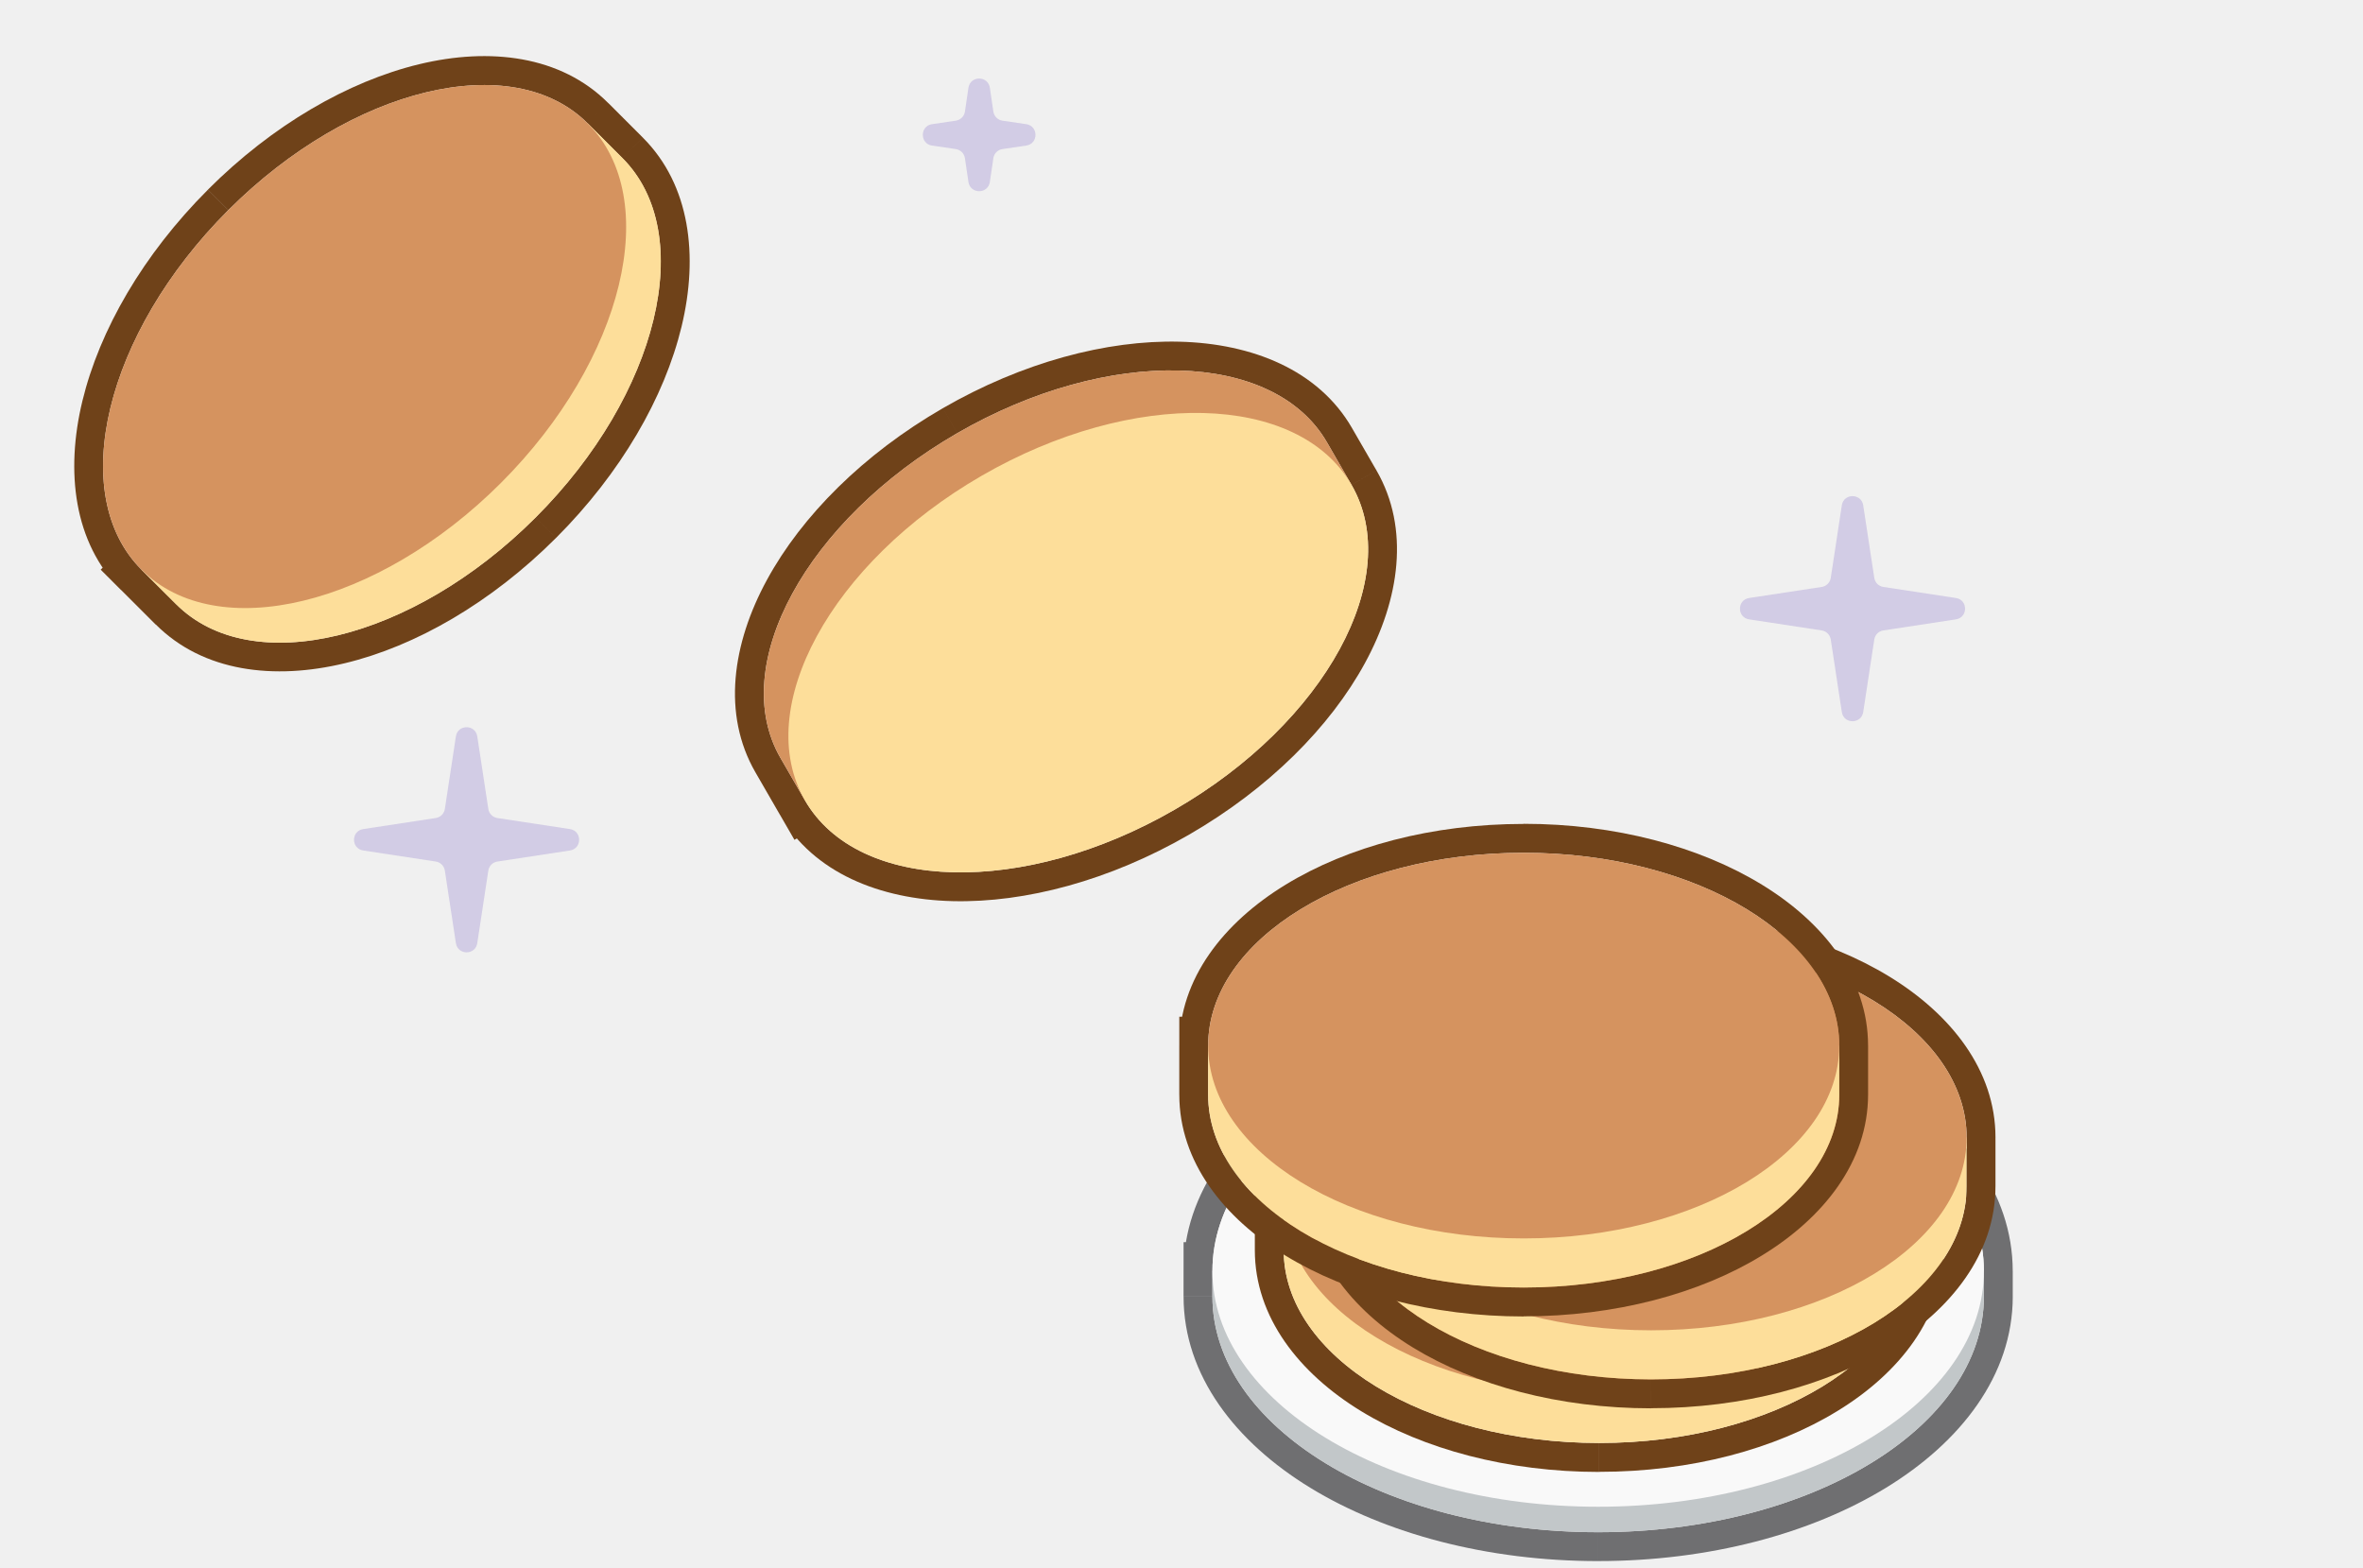
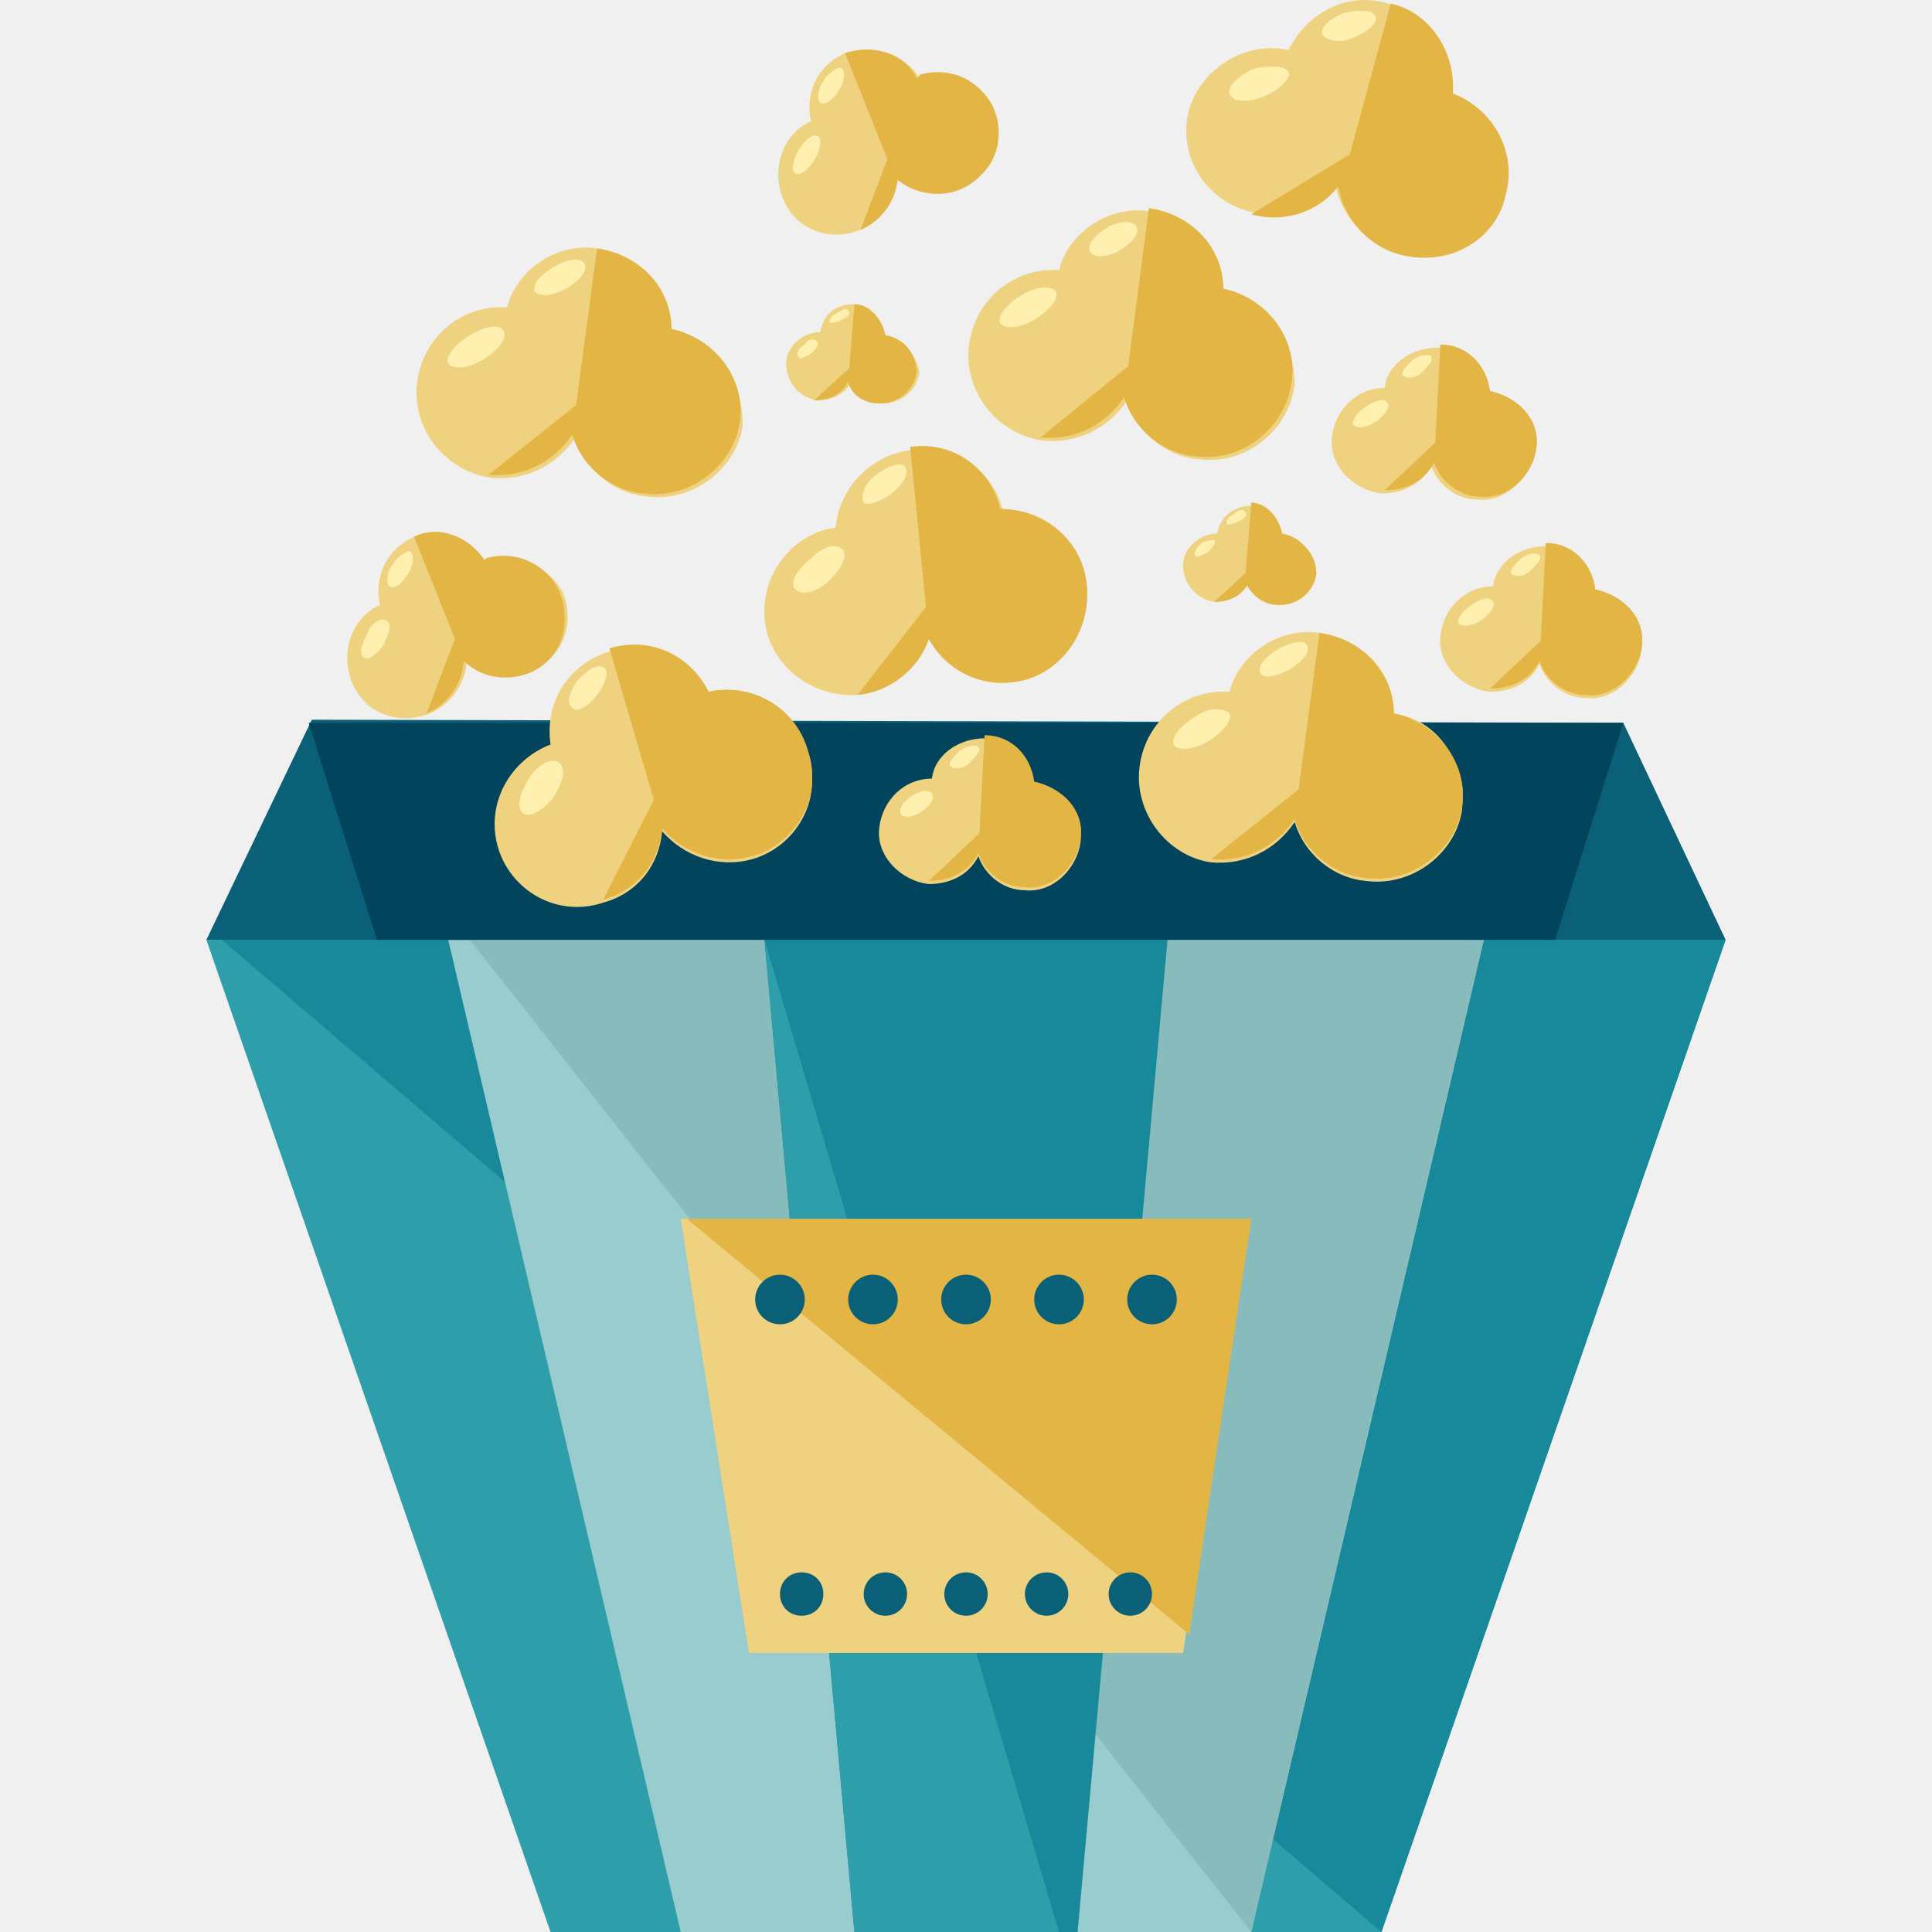
- <svg xmlns="http://www.w3.org/2000/svg" width="202" height="134" fill="none">
-   <style>.B{fill:#fff}.C{fill:#000}.D{fill-rule:evenodd}.E{fill:#612f01}.F{fill:#fedc90}.G{fill:#d1884f}</style>
-   <g opacity=".9" clip-path="url(#G)">
-     <g fill="#aea0d6">
-       <path opacity=".5" d="M40.8 62.955c-.16-1.047-1.67-1.047-1.828 0l-.945 6.202c-.06.4-.375.714-.775.775l-6.202.945c-1.047.16-1.047 1.67 0 1.83l6.202.945c.4.06.714.375.775.775l.945 6.202c.16 1.047 1.67 1.047 1.828 0l.945-6.202c.06-.4.375-.714.775-.775l6.202-.945c1.047-.16 1.047-1.67 0-1.83l-6.202-.945c-.4-.06-.714-.375-.775-.775l-.945-6.202zM159.277 43.2c-.16-1.047-1.67-1.047-1.83 0l-.945 6.202c-.06.4-.375.714-.775.775l-6.202.945c-1.047.16-1.047 1.67 0 1.828l6.202.945c.4.06.714.375.775.775l.945 6.202c.16 1.047 1.67 1.047 1.83 0l.945-6.202c.06-.4.375-.714.775-.775l6.2-.945c1.048-.16 1.048-1.67 0-1.828l-6.2-.945c-.4-.06-.714-.375-.775-.775l-.945-6.202zm-76.49-35.7c.16-1.047 1.67-1.047 1.83 0l.3 2.04c.06.4.375.714.775.775l2.04.3c1.047.16 1.047 1.67 0 1.83l-2.04.3c-.4.06-.714.375-.775.775l-.3 2.04c-.16 1.047-1.67 1.047-1.83 0l-.3-2.04c-.06-.4-.375-.714-.775-.775l-2.04-.3c-1.047-.16-1.047-1.67 0-1.83l2.04-.3c.4-.06.714-.375.775-.775l.3-2.04z" />
-     </g>
-     <mask id="A" maskUnits="userSpaceOnUse" x="100.643" y="85.509" width="72" height="48" class="C">
-       <path d="M100.643 85.51h72v48h-72z" class="B" />
-       <path d="M169.593 108.695v2.143c0 11.13-14.764 20.15-32.975 20.15s-32.975-9.022-32.975-20.15v-2.177c0-11.13 14.763-20.152 32.975-20.152s32.975 9.022 32.975 20.152v.034z" class="D" />
-     </mask>
-     <path d="M169.593 108.695l-2.466-.007v.007h2.466zm-65.95-.034v-2.466h-2.466v2.466h2.466zm0 0v2.467h2.466v-2.467h-2.466zm63.484.034v2.143h4.932v-2.143h-4.932zm0 2.143c0 4.38-2.916 8.745-8.478 12.144-5.52 3.374-13.304 5.54-22.03 5.54v4.932c9.484 0 18.188-2.344 24.603-6.264 6.372-3.894 10.838-9.604 10.838-16.353h-4.932zm-30.51 17.685c-8.728 0-16.51-2.167-22.03-5.54-5.563-3.4-8.478-7.764-8.478-12.144h-4.932c0 6.75 4.466 12.46 10.838 16.353 6.414 3.92 15.12 6.264 24.603 6.264v-4.932zm-30.51-17.685v-2.177h-4.932v2.177h4.932zm-2.466.3h0v-4.933 4.933zm2.466-2.467h-4.932 4.932zm0 0c0-4.38 2.916-8.746 8.478-12.145 5.52-3.374 13.303-5.54 22.03-5.54v-4.932c-9.484 0-18.19 2.344-24.603 6.264-6.372 3.894-10.838 9.605-10.838 16.354h4.932zm30.51-17.686c8.727 0 16.5 2.167 22.03 5.54 5.562 3.4 8.478 7.764 8.478 12.145h4.932c0-6.75-4.466-12.46-10.838-16.354-6.415-3.92-15.12-6.264-24.603-6.264v4.932zm30.51 17.686v.027l4.932.013v-.04h-4.932z" fill="#606063" mask="url(#A)" />
-     <path d="M169.593 110.838c0 11.13-14.764 20.15-32.975 20.15s-32.975-9.022-32.975-20.15v-2.177h65.95v2.177z" fill="#bdc2c4" />
-     <path d="M169.593 108.66c0 11.13-14.764 20.15-32.975 20.15s-32.975-9.022-32.975-20.15 14.763-20.152 32.975-20.152 32.975 9.022 32.975 20.152z" fill="#faf9fa" />
-     <mask id="B" maskUnits="userSpaceOnUse" x="106.737" y="83.193" width="60" height="43" class="C">
-       <path d="M106.737 83.193h60v43h-60z" class="B" />
-       <path d="M163.686 102.777v-.1c0-9.104-12.077-16.484-26.974-16.484s-26.975 7.38-26.975 16.484v4.197c0 9.104 12.077 16.485 26.974 16.485s26.975-7.38 26.975-16.485v-4.097z" class="D" />
-     </mask>
-     <path d="M163.686 102.777l-2.466-.024v.024h2.466zm-53.95-.1v2.466h2.466v-2.466h-2.466zm0 0v-2.466h-2.467v2.466h2.467zm51.483-.001v.076l4.932.048.001-.124h-4.933zM136.712 88.66c7.07 0 13.353 1.756 17.788 4.466 4.476 2.736 6.72 6.184 6.72 9.552h4.933c0-5.736-3.795-10.53-9.08-13.76-5.33-3.256-12.533-5.2-20.36-5.2v4.933zm-24.51 14.018c0-3.368 2.244-6.816 6.72-9.552 4.434-2.7 10.717-4.466 17.788-4.466v-4.933c-7.827 0-15.032 1.934-20.36 5.2-5.286 3.23-9.08 8.024-9.08 13.76h4.932zm0 .001l-4.932-.001 4.932.001zm-2.466 2.466h0v-4.932 4.932zm2.466 1.73v-4.196h-4.933v4.196h4.933zm24.508 14.018c-7.07 0-13.353-1.756-17.788-4.466-4.477-2.736-6.72-6.184-6.72-9.552h-4.933c0 5.736 3.795 10.53 9.08 13.76 5.33 3.256 12.533 5.2 20.36 5.2v-4.933zm24.51-14.018c0 3.368-2.244 6.816-6.72 9.552-4.434 2.7-10.717 4.466-17.788 4.466v4.933c7.827 0 15.032-1.934 20.36-5.2 5.286-3.23 9.08-8.025 9.08-13.76h-4.932zm0-4.097v4.097h4.932v-4.097h-4.932z" mask="url(#B)" class="E" />
-     <path d="M163.686 106.874c0 9.104-12.077 16.485-26.975 16.485s-26.975-7.38-26.975-16.485v-4.196h53.95v4.196z" class="F" />
-     <path d="M163.686 102.677c0 9.104-12.077 16.485-26.975 16.485s-26.975-7.38-26.975-16.485 12.077-16.484 26.975-16.484 26.975 7.38 26.975 16.484z" class="G" />
-     <mask id="C" maskUnits="userSpaceOnUse" x="111.166" y="77.758" width="60" height="43" class="C">
-       <path d="M111.166 77.758h60v43h-60z" class="B" />
-       <path d="M168.115 97.4l.002-.16c0-9.104-12.077-16.484-26.975-16.484s-26.974 7.38-26.975 16.483h-.001v4.196c0 9.104 12.077 16.485 26.975 16.485s26.974-7.38 26.974-16.485V97.4z" class="D" />
-     </mask>
-     <path d="M168.115 97.4l-2.465-.038v.02.02h2.466zm-53.948-.16v2.466h2.466V97.24h-2.466zm-.001 0v-2.466H111.7v2.466h2.466zm51.484.001v.12l4.93.076.002-.197h-4.933zm-24.508-14.018c7.07 0 13.354 1.756 17.788 4.466 4.477 2.736 6.72 6.184 6.72 9.552h4.933c0-5.736-3.795-10.53-9.08-13.76-5.33-3.256-12.533-5.2-20.36-5.2v4.932zm-24.51 14.017c.001-3.368 2.245-6.816 6.722-9.55 4.434-2.7 10.717-4.466 17.787-4.466V78.29c-7.827 0-15.03 1.934-20.36 5.2-5.287 3.23-9.08 8.024-9.082 13.76h4.932zm-2.467 2.466h.001l-.001-4.933v4.933zm2.466 1.73V97.24H111.7v4.196h4.932zm24.51 14.018c-7.07 0-13.354-1.756-17.788-4.466-4.477-2.736-6.72-6.184-6.72-9.552H111.7c0 5.736 3.795 10.53 9.08 13.76 5.328 3.256 12.533 5.2 20.36 5.2v-4.933zm24.508-14.018c0 3.368-2.244 6.816-6.72 9.552-4.435 2.7-10.718 4.466-17.788 4.466v4.933c7.827 0 15.03-1.934 20.36-5.2 5.286-3.23 9.08-8.025 9.08-13.76h-4.933zm0-4.036v4.036h4.933V97.4h-4.933z" mask="url(#C)" class="E" />
-     <path d="M168.115 101.438c0 9.104-12.077 16.484-26.974 16.484s-26.975-7.38-26.975-16.484v-4.196h53.95v4.197z" class="F" />
-     <path d="M168.116 97.242c0 9.105-12.077 16.485-26.975 16.485s-26.975-7.38-26.975-16.485 12.077-16.485 26.975-16.485 26.975 7.38 26.975 16.485z" class="G" />
-     <mask id="D" maskUnits="userSpaceOnUse" x="100.278" y="69.903" width="60" height="43" class="C">
-       <path d="M100.278 69.903h60v43h-60z" class="B" />
-       <path d="M157.228 89.485v-.097c0-9.104-12.077-16.485-26.975-16.485s-26.974 7.38-26.974 16.485h-.001v4.196c0 9.104 12.077 16.485 26.975 16.485s26.975-7.38 26.975-16.485v-4.1z" class="D" />
-     </mask>
-     <path d="M157.228 89.485l-2.466-.023-.001.012v.012h2.467zm-53.95-.097v2.466h2.466v-2.466h-2.466zm-.001 0v-2.466h-2.466v2.466h2.466zm51.484-.001v.074l4.932.047v-.12h-4.932zm-24.51-14.018c7.07 0 13.354 1.757 17.788 4.466 4.477 2.736 6.72 6.184 6.72 9.552h4.932c0-5.736-3.794-10.53-9.08-13.76-5.328-3.256-12.533-5.2-20.36-5.2v4.932zm-24.508 14.018c0-3.368 2.244-6.816 6.72-9.552 4.435-2.7 10.718-4.466 17.788-4.466v-4.932c-7.827 0-15.03 1.934-20.36 5.2-5.286 3.23-9.08 8.024-9.08 13.76h4.933zm0 0h-4.933 4.933zm-2.467 2.466h.001l-.001-4.933v4.933zm2.466 1.73v-4.196h-4.932v4.196h4.932zm24.51 14.02c-7.07 0-13.354-1.757-17.788-4.467-4.477-2.736-6.72-6.184-6.72-9.552h-4.932c0 5.736 3.795 10.53 9.08 13.76 5.328 3.256 12.533 5.2 20.36 5.2v-4.932zm24.508-14.02c0 3.368-2.243 6.816-6.72 9.552-4.435 2.7-10.717 4.467-17.788 4.467v4.932c7.827 0 15.03-1.934 20.36-5.2 5.286-3.23 9.08-8.024 9.08-13.76h-4.933zm0-4.1v4.1h4.933v-4.1h-4.933z" mask="url(#D)" class="E" />
-     <path d="M157.228 93.585c0 9.104-12.077 16.484-26.975 16.484s-26.975-7.38-26.975-16.484v-4.196h53.95v4.196z" class="F" />
-     <path d="M157.228 89.388c0 9.104-12.077 16.484-26.975 16.484s-26.975-7.38-26.975-16.484 12.077-16.485 26.975-16.485 26.975 7.38 26.975 16.485z" class="G" />
-     <mask id="E" maskUnits="userSpaceOnUse" x="54.459" y="19.562" width="73.462" height="67.239" class="C">
-       <path d="M54.46 19.562h73.462V86.8H54.46z" class="B" />
-       <path d="M115.49 41.374l.045.078c4.552 7.884-2.216 20.314-15.118 27.763s-27.05 7.096-31.603-.788h0l-2.098-3.634C62.165 56.91 68.934 44.48 81.835 37.03s27.05-7.096 31.603.79l2.053 3.555z" class="D" />
-     </mask>
-     <path d="M115.49 41.374l-2.125 1.252-.006-.01-.005-.01 2.136-1.233zM68.815 68.427l-1.233-2.136 2.136-1.233 1.233 2.136-2.136 1.233zm0 0l1.233 2.136-2.136 1.233-1.233-2.136 2.136-1.233zm-2.098-3.634l-2.136 1.233 2.136-1.233zm46.72-26.975l2.136-1.233-2.136 1.233zm-.037 4.866l-.035-.06 4.25-2.504.056.097-4.27 2.466zM99.185 67.08c6.123-3.535 10.686-8.198 13.17-12.762 2.51-4.608 2.728-8.716 1.045-11.632l4.27-2.466c2.868 4.968 1.98 11.017-.984 16.458-2.986 5.484-8.26 10.76-15.037 14.675l-2.466-4.272zm-28.234.114c1.684 2.916 5.35 4.78 10.596 4.912 5.195.13 11.514-1.49 17.638-5.026l2.466 4.272c-6.778 3.913-13.984 5.84-20.227 5.685-6.193-.154-11.876-2.408-14.745-7.376l4.272-2.467zm-3.37-.902h0l2.466 4.272-2.466-4.272zm1.27-2.73l2.098 3.634-4.272 2.466-2.098-3.634 4.272-2.466zm14.216-24.394c-6.123 3.535-10.686 8.198-13.172 12.762-2.51 4.608-2.728 8.716-1.044 11.633l-4.272 2.466c-2.868-4.968-1.98-11.017.984-16.458 2.987-5.484 8.26-10.76 15.037-14.675l2.466 4.272zm28.235-.114c-1.684-2.917-5.352-4.78-10.597-4.912-5.195-.13-11.514 1.49-17.638 5.026l-2.466-4.272c6.778-3.914 13.984-5.84 20.228-5.685 6.193.155 11.876 2.41 14.744 7.377l-4.27 2.466zm2.052 3.555l-2.052-3.555 4.27-2.466 2.053 3.555-4.272 2.466z" mask="url(#E)" class="E" />
-     <path d="M113.438 37.818c-4.552-7.884-18.702-8.237-31.603-.79s-19.67 19.88-15.12 27.763l2.098 3.634 46.722-26.975-2.098-3.634z" class="G" />
-     <path d="M115.536 41.452c-4.552-7.884-18.7-8.237-31.603-.79s-19.67 19.88-15.12 27.763 18.7 8.238 31.604.79 19.67-19.88 15.118-27.763z" class="F" />
-     <mask id="F" maskUnits="userSpaceOnUse" x="-3.84" y="-5.357" width="72.832" height="72.832" class="C">
-       <path d="M-3.84-5.357h72.832v72.832H-3.84z" class="B" />
-       <path d="M12.095 48.7c-6.438-6.438-3.117-20.196 7.418-30.73s24.293-13.855 30.73-7.418l.035.035L53.2 13.51c6.438 6.438 3.117 20.196-7.418 30.73S21.5 58.095 15.062 51.657L12.095 48.7z" class="D" />
-     </mask>
-     <path d="M12.095 48.7l1.744-1.744 1.744 1.744-1.744 1.744-1.744-1.744zm38.183-38.113l-1.744 1.744-.008-.008 1.752-1.735zM12.095 48.7l-1.744 1.744L8.607 48.7l1.744-1.744 1.744 1.744zm1.744-1.744h0 0 0 0l-3.488 3.488 3.488-3.488zm7.418-27.243c-5 5-8.2 10.684-9.42 15.736-1.23 5.1-.38 9.125 2.002 11.506l-3.488 3.488c-4.056-4.056-4.763-10.13-3.31-16.152 1.465-6.07 5.192-12.532 10.727-18.067l3.488 3.488zM48.5 12.286c-2.38-2.38-6.406-3.233-11.506-2.002-5.052 1.22-10.736 4.42-15.736 9.42l-3.488-3.488C23.303 10.68 29.765 6.954 35.835 5.49c6.022-1.454 12.095-.747 16.15 3.31L48.5 12.286zm.026.026l-.026-.026 3.488-3.488.043.043-3.504 3.47zm2.94 2.94l-2.932-2.933 3.488-3.488 2.932 2.932-3.488 3.488zm-7.418 27.243c5-5 8.2-10.684 9.42-15.736 1.23-5.1.38-9.125-2.002-11.506l3.488-3.488c4.056 4.056 4.763 10.13 3.31 16.15-1.465 6.07-5.192 12.532-10.727 18.067l-3.488-3.488zm-27.243 7.418c2.38 2.38 6.406 3.233 11.506 2.002 5.052-1.22 10.736-4.42 15.736-9.42l3.488 3.488C42 51.518 35.54 55.245 29.47 56.7c-6.022 1.454-12.095.747-16.15-3.31l3.488-3.488zm-2.967-2.967l2.967 2.967-3.488 3.488-2.967-2.967 3.488-3.488zm0 3.488h0l-3.488-3.488 3.488 3.488z" mask="url(#F)" class="E" />
-     <path d="M15.06 51.657c6.438 6.438 20.196 3.117 30.73-7.418s13.855-24.293 7.418-30.73l-2.967-2.967L12.094 48.7l2.967 2.967z" class="F" />
-     <path d="M12.095 48.7c6.438 6.438 20.196 3.117 30.73-7.418s13.855-24.293 7.418-30.73-20.196-3.117-30.73 7.418S5.657 42.252 12.095 48.7z" class="G" />
+ <svg xmlns="http://www.w3.org/2000/svg" version="1.1" id="Layer_1" x="0px" y="0px" viewBox="0 0 498.504 498.504" style="enable-background:new 0 0 498.504 498.504;" xml:space="preserve">
+   <polygon style="fill:#2D9EAA;" points="356.452,498.504 142.052,498.504 53.252,242.504 445.252,242.504 " />
+   <polyline style="fill:#18899B;" points="57.252,242.504 445.252,242.504 356.452,498.504 " />
+   <polygon style="fill:#99CCCE;" points="322.852,498.504 175.652,498.504 115.652,242.504 382.852,242.504 " />
+   <polyline style="fill:#88BCBC;" points="121.252,242.504 382.852,242.504 322.852,498.504 " />
+   <polygon style="fill:#18899B;" points="278.052,498.504 220.452,498.504 197.252,242.504 301.252,242.504 " />
+   <polyline style="fill:#2D9EAA;" points="273.252,498.504 220.452,498.504 197.252,242.504 " />
+   <polygon style="fill:#0A6077;" points="445.252,242.504 53.252,242.504 80.452,185.704 418.852,186.504 " />
+   <polygon style="fill:#02445B;" points="401.252,242.504 97.252,242.504 79.652,186.504 418.852,186.504 " />
+   <polygon style="fill:#EFD27F;" points="305.252,426.504 193.252,426.504 175.652,314.504 322.852,314.504 " />
+   <polyline style="fill:#E2B544;" points="177.252,314.504 322.852,314.504 306.852,421.704 " />
+   <g>
+     <circle style="fill:#0A6077;" cx="201.252" cy="335.304" r="6.4" />
+     <circle style="fill:#0A6077;" cx="225.252" cy="335.304" r="6.4" />
+     <circle style="fill:#0A6077;" cx="249.252" cy="335.304" r="6.4" />
+     <circle style="fill:#0A6077;" cx="273.252" cy="335.304" r="6.4" />
+     <circle style="fill:#0A6077;" cx="297.252" cy="335.304" r="6.4" />
+     <path style="fill:#0A6077;" d="M212.452,411.304c0,3.2-2.4,5.6-5.6,5.6c-3.2,0-5.6-2.4-5.6-5.6s2.4-5.6,5.6-5.6   C210.052,405.704,212.452,408.104,212.452,411.304z" />
+     <circle style="fill:#0A6077;" cx="228.452" cy="411.304" r="5.6" />
+     <circle style="fill:#0A6077;" cx="249.252" cy="411.304" r="5.6" />
+     <circle style="fill:#0A6077;" cx="270.052" cy="411.304" r="5.6" />
+     <circle style="fill:#0A6077;" cx="291.652" cy="411.304" r="5.6" />
  </g>
-   <defs>
-     <clipPath id="G">
-       <path d="M0 0h202v133.654H0z" class="B" />
-     </clipPath>
-   </defs>
+   <path style="fill:#EFD27F;" d="M182.852,179.304c-4.8-9.6-15.2-14.4-25.6-11.2c-10.4,3.2-16.8,12.8-15.2,24  c-10.4,4-16.8,15.2-13.6,26.4s15.2,18.4,27.2,14.4c8.8-2.4,14.4-9.6,15.2-18.4c5.6,6.4,14.4,9.6,23.2,7.2  c11.2-3.2,18.4-15.2,14.4-27.2C205.252,182.504,194.052,176.104,182.852,179.304z" />
+   <g>
+     <path style="fill:#E2B544;" d="M155.652,232.104c8.8-2.4,14.4-9.6,15.2-18.4c5.6,6.4,14.4,9.6,23.2,7.2   c11.2-3.2,18.4-15.2,14.4-27.2c-3.2-11.2-14.4-17.6-25.6-15.2" />
+     <path style="fill:#E2B544;" d="M170.852,213.704c5.6,6.4,14.4,9.6,23.2,7.2c11.2-3.2,18.4-15.2,14.4-27.2   c-3.2-11.2-14.4-17.6-25.6-15.2c-4.8-9.6-15.2-14.4-25.6-11.2" />
+   </g>
+   <g>
+     <path style="fill:#FFF0B0;" d="M144.452,196.904c1.6,1.6,0.8,4.8-1.6,8.8c-2.4,3.2-6.4,5.6-8,4s-0.8-4.8,1.6-8.8   S142.852,195.304,144.452,196.904z" />
+     <path style="fill:#FFF0B0;" d="M155.652,172.104c1.6,0.8,0.8,4-1.6,7.2c-2.4,3.2-5.6,4.8-6.4,3.2c-1.6-0.8-0.8-4,1.6-7.2   C151.652,172.904,154.052,171.304,155.652,172.104z" />
+   </g>
+   <path style="fill:#EFD27F;" d="M374.052,24.104c0.8-10.4-5.6-20.8-16-23.2c-10.4-3.2-20.8,2.4-25.6,12c-11.2-2.4-22.4,4.8-25.6,15.2  c-3.2,12,4,23.2,15.2,26.4c8.8,2.4,17.6-0.8,22.4-7.2c1.6,8,7.2,15.2,16,17.6c12,3.2,24-4,26.4-15.2  C391.652,39.304,385.252,28.104,374.052,24.104z" />
+   <g>
+     <path style="fill:#E2B544;" d="M322.852,55.304c8.8,2.4,17.6-0.8,22.4-7.2c1.6,8,7.2,15.2,16,17.6c12,3.2,24-4,26.4-15.2   c3.2-11.2-3.2-22.4-13.6-26.4" />
+     <path style="fill:#E2B544;" d="M346.052,48.104c1.6,8,7.2,15.2,16,17.6c12,3.2,24-4,26.4-15.2c3.2-11.2-3.2-22.4-13.6-26.4   c0.8-10.4-5.6-20.8-16-23.2" />
+   </g>
+   <g>
+     <path style="fill:#FFF0B0;" d="M332.452,18.504c0.8,1.6-2.4,4.8-6.4,6.4s-8,1.6-8.8-0.8c-0.8-1.6,2.4-4.8,6.4-6.4   C327.652,16.904,331.652,16.904,332.452,18.504z" />
+     <path style="fill:#FFF0B0;" d="M354.852,4.104c0.8,1.6-1.6,4-5.6,5.6c-3.2,1.6-7.2,0.8-8-0.8s1.6-4,5.6-5.6   C350.852,2.504,354.052,2.504,354.852,4.104z" />
+   </g>
+   <path style="fill:#EFD27F;" d="M237.252,20.104c-4-6.4-12-8.8-19.2-6.4c-7.2,3.2-10.4,10.4-8.8,17.6c-7.2,3.2-10.4,12-7.2,20  s12,11.2,20,8c5.6-2.4,9.6-8,9.6-14.4c4,4,11.2,5.6,16.8,3.2c8-3.2,11.2-12,8-20C253.252,20.904,244.452,17.704,237.252,20.104z" />
+   <g>
+     <path style="fill:#E2B544;" d="M222.052,59.304c5.6-2.4,9.6-8,9.6-14.4c4,4,11.2,5.6,16.8,3.2c8-3.2,11.2-12,8-20   c-3.2-7.2-11.2-11.2-19.2-8.8" />
+     <path style="fill:#E2B544;" d="M230.852,45.704c4,4,11.2,5.6,16.8,3.2c8-3.2,11.2-12,8-20c-3.2-7.2-11.2-11.2-19.2-8.8   c-3.2-6.4-11.2-8.8-18.4-6.4" />
+   </g>
+   <g>
+     <ellipse transform="matrix(-0.8582 -0.5133 0.5133 -0.8582 366.2299 181.0416)" style="fill:#FFF0B0;" cx="208.12" cy="39.938" rx="2.4" ry="5.6" />
+     <path style="fill:#FFF0B0;" d="M217.252,17.704c0.8,0.8,0.8,3.2-0.8,5.6s-3.2,4-4.8,3.2c-0.8-0.8-0.8-3.2,0.8-5.6   S216.452,16.904,217.252,17.704z" />
+   </g>
+   <path style="fill:#EFD27F;" d="M411.652,152.904c-0.8-6.4-5.6-12-12.8-12c-6.4,0-12.8,4-13.6,10.4c-7.2,0-12.8,5.6-13.6,12.8  c-0.8,7.2,5.6,13.6,12.8,14.4c5.6,0,10.4-2.4,12.8-7.2c1.6,4.8,6.4,8.8,12,8.8c7.2,0.8,13.6-5.6,14.4-12.8  C423.652,160.104,418.852,153.704,411.652,152.904z" />
+   <g>
+     <path style="fill:#E2B544;" d="M384.452,177.704c5.6,0,10.4-2.4,12.8-7.2c1.6,4.8,6.4,8.8,12,8.8c7.2,0.8,13.6-5.6,14.4-12.8   s-4.8-12.8-12-14.4" />
+     <path style="fill:#E2B544;" d="M397.252,170.504c1.6,4.8,6.4,8.8,12,8.8c7.2,0.8,13.6-5.6,14.4-12.8s-4.8-12.8-12-14.4   c-0.8-6.4-5.6-12-12.8-12" />
+   </g>
+   <g>
+     <path style="fill:#FFF0B0;" d="M385.252,155.304c0.8,0.8-0.8,3.2-3.2,4.8c-2.4,1.6-4.8,1.6-5.6,0.8c-0.8-0.8,0.8-3.2,3.2-4.8   C382.052,154.504,384.452,153.704,385.252,155.304z" />
+     <path style="fill:#FFF0B0;" d="M397.252,143.304c0.8,0.8-0.8,2.4-2.4,4s-4,1.6-4.8,0.8s0.8-2.4,2.4-4   C394.852,142.504,396.452,142.504,397.252,143.304z" />
+   </g>
+   <path style="fill:#EFD27F;" d="M266.852,202.504c-0.8-6.4-5.6-12-12.8-12c-6.4,0-12.8,4-13.6,10.4c-7.2,0-12.8,5.6-13.6,12.8  s5.6,13.6,12.8,14.4c5.6,0,10.4-2.4,12.8-7.2c1.6,4.8,6.4,8.8,12,8.8c7.2,0.8,13.6-5.6,14.4-12.8  C278.852,209.704,274.052,203.304,266.852,202.504z" />
+   <g>
+     <path style="fill:#E2B544;" d="M239.652,227.304c5.6,0,10.4-2.4,12.8-7.2c1.6,4.8,6.4,8.8,12,8.8c7.2,0.8,13.6-5.6,14.4-12.8   s-4.8-12.8-12-14.4" />
+     <path style="fill:#E2B544;" d="M252.452,220.104c1.6,4.8,6.4,8.8,12,8.8c7.2,0.8,13.6-5.6,14.4-12.8s-4.8-12.8-12-14.4   c-0.8-6.4-5.6-12-12.8-12" />
+   </g>
+   <g>
+     <ellipse transform="matrix(-0.547 -0.8371 0.8371 -0.547 192.2241 518.8495)" style="fill:#FFF0B0;" cx="236.492" cy="207.416" rx="2.4" ry="4.8" />
+     <path style="fill:#FFF0B0;" d="M252.452,192.904c0.8,0.8-0.8,2.4-2.4,4s-4,1.6-4.8,0.8s0.8-2.4,2.4-4   C250.052,192.104,252.452,192.104,252.452,192.904z" />
+   </g>
+   <path style="fill:#EFD27F;" d="M383.652,101.704c-0.8-6.4-5.6-12-12.8-12c-6.4,0-12.8,4-13.6,10.4c-7.2,0-12.8,5.6-13.6,12.8  c-0.8,7.2,5.6,13.6,12.8,14.4c5.6,0,10.4-2.4,12.8-7.2c1.6,4.8,6.4,8.8,12,8.8c7.2,0.8,13.6-5.6,14.4-12.8  C396.452,108.904,390.852,102.504,383.652,101.704z" />
+   <g>
+     <path style="fill:#E2B544;" d="M357.252,126.504c5.6,0,10.4-2.4,12.8-7.2c1.6,4.8,6.4,8.8,12,8.8c7.2,0.8,13.6-5.6,14.4-12.8   s-4.8-12.8-12-14.4" />
+     <path style="fill:#E2B544;" d="M370.052,119.304c1.6,4.8,6.4,8.8,12,8.8c7.2,0.8,13.6-5.6,14.4-12.8s-4.8-12.8-12-14.4   c-0.8-6.4-5.6-12-12.8-12" />
+   </g>
+   <g>
+     <path style="fill:#FFF0B0;" d="M358.052,104.104c0.8,0.8-0.8,3.2-3.2,4.8c-2.4,1.6-4.8,1.6-5.6,0.8c-0.8-0.8,0.8-3.2,3.2-4.8   C354.852,103.304,357.252,102.504,358.052,104.104z" />
+     <path style="fill:#FFF0B0;" d="M369.252,92.104c0.8,0.8-0.8,2.4-2.4,4s-4,1.6-4.8,0.8c-0.8-0.8,0.8-2.4,2.4-4   C366.852,91.304,369.252,91.304,369.252,92.104z" />
+   </g>
+   <path style="fill:#EFD27F;" d="M228.452,86.504c-0.8-4-4-8-8-8c-4.8,0-8,2.4-8.8,7.2c-4.8,0-8.8,4-8.8,8c0,4.8,3.2,8.8,8,9.6  c4,0,7.2-1.6,8.8-4.8c0.8,3.2,4,5.6,8,5.6c4.8,0,8.8-3.2,9.6-8C236.452,91.304,232.452,87.304,228.452,86.504z" />
+   <g>
+     <path style="fill:#E2B544;" d="M210.052,103.304c4,0,7.2-1.6,8.8-4.8c0.8,3.2,4,5.6,8,5.6c4.8,0,8.8-3.2,9.6-8c0-4.8-3.2-8.8-8-9.6   " />
+     <path style="fill:#E2B544;" d="M218.852,98.504c0.8,3.2,4,5.6,8,5.6c4.8,0,8.8-3.2,9.6-8c0-4.8-3.2-8.8-8-9.6c-0.8-4-4-8-8-8" />
+   </g>
+   <g>
+     <path style="fill:#FFF0B0;" d="M210.852,88.104c0.8,0.8-0.8,2.4-1.6,3.2c-1.6,0.8-3.2,1.6-3.2,0.8c-0.8-0.8,0-2.4,1.6-3.2   C208.452,87.304,210.052,87.304,210.852,88.104z" />
+     <path style="fill:#FFF0B0;" d="M218.852,80.104c0.8,0.8,0,1.6-1.6,2.4s-2.4,0.8-3.2,0.8c0-0.8,0-1.6,1.6-2.4   C217.252,80.104,218.052,79.304,218.852,80.104z" />
+   </g>
+   <path style="fill:#EFD27F;" d="M330.852,138.504c-0.8-4-4-8-8-8s-8,2.4-8.8,7.2c-4.8,0-8.8,4-8.8,8c0,4.8,3.2,8.8,8,9.6  c4,0,7.2-1.6,8.8-4.8c0.8,3.2,4,5.6,8,5.6c4.8,0,8.8-3.2,9.6-8C338.852,142.504,335.652,138.504,330.852,138.504z" />
+   <g>
+     <path style="fill:#E2B544;" d="M313.252,155.304c4,0,7.2-1.6,8.8-4.8c0.8,3.2,4,5.6,8,5.6c4.8,0,8.8-3.2,9.6-8c0-4.8-3.2-8.8-8-9.6   " />
+     <path style="fill:#E2B544;" d="M321.252,149.704c0.8,3.2,4,5.6,8,5.6c4.8,0,8.8-3.2,9.6-8c0-4.8-3.2-8.8-8-9.6c-0.8-4-4-8-8-8" />
+   </g>
+   <g>
+     <path style="fill:#FFF0B0;" d="M313.252,139.304c0.8,0.8-0.8,2.4-1.6,3.2c-1.6,0.8-3.2,1.6-3.2,0.8c-0.8-0.8,0.8-2.4,1.6-3.2   C311.652,139.304,313.252,139.304,313.252,139.304z" />
+     <path style="fill:#FFF0B0;" d="M321.252,132.104c0.8,0.8,0,1.6-1.6,2.4c-1.6,0.8-2.4,0.8-3.2,0.8c0-0.8,0-1.6,1.6-2.4   C319.652,131.304,321.252,131.304,321.252,132.104z" />
+   </g>
+   <path style="fill:#EFD27F;" d="M125.252,144.904c-4-6.4-12-9.6-18.4-6.4c-7.2,3.2-10.4,10.4-8.8,17.6c-7.2,3.2-10.4,12-7.2,20  c3.2,8,12,11.2,20,8c5.6-2.4,9.6-8,9.6-14.4c4,4,10.4,5.6,16.8,3.2c8-3.2,11.2-12,8-20  C141.252,145.704,133.252,142.504,125.252,144.904z" />
+   <g>
+     <path style="fill:#E2B544;" d="M110.052,184.104c5.6-2.4,9.6-8,9.6-14.4c4,4,10.4,5.6,16.8,3.2c8-3.2,11.2-12,8-20   c-3.2-7.2-11.2-11.2-19.2-8.8" />
+     <path style="fill:#E2B544;" d="M119.652,170.504c4,4,10.4,5.6,16.8,3.2c8-3.2,11.2-12,8-20c-3.2-7.2-11.2-11.2-19.2-8.8   c-4-6.4-12-9.6-18.4-6.4" />
+   </g>
+   <g>
+     <path style="fill:#FFF0B0;" d="M99.652,160.104c1.6,0.8,0.8,3.2-0.8,6.4c-1.6,2.4-4,4-4.8,3.2c-1.6-0.8-0.8-3.2,0.8-6.4   C95.652,160.904,98.052,159.304,99.652,160.104z" />
+     <path style="fill:#FFF0B0;" d="M106.052,142.504c0.8,0.8,0.8,3.2-0.8,5.6c-1.6,2.4-3.2,4-4.8,3.2c-0.8-0.8-0.8-3.2,0.8-5.6   C102.852,143.304,105.252,141.704,106.052,142.504z" />
+   </g>
+   <path style="fill:#EFD27F;" d="M258.852,132.104c-2.4-10.4-12-17.6-23.2-16c-10.4,0.8-19.2,9.6-20,20c-11.2,1.6-19.2,12-18.4,23.2  c0.8,12,12,20.8,24,20c8.8-0.8,16-7.2,18.4-14.4c4,7.2,12,12,20.8,11.2c12-0.8,20.8-12,20-24  C279.652,140.104,270.052,132.104,258.852,132.104z" />
+   <g>
+     <path style="fill:#E2B544;" d="M221.252,179.304c8.8-0.8,16-7.2,18.4-14.4c4,7.2,12,12,20.8,11.2c12-0.8,20.8-12,20-24   c-0.8-11.2-10.4-20-22.4-20" />
+     <path style="fill:#E2B544;" d="M239.652,164.104c4,7.2,12,12,20.8,11.2c12-0.8,20.8-12,20-24c-0.8-11.2-10.4-20-22.4-20   c-2.4-10.4-12-17.6-23.2-16" />
+   </g>
+   <g>
+     <path style="fill:#FFF0B0;" d="M217.252,141.704c1.6,1.6,0,4.8-3.2,8s-7.2,4-8.8,2.4s0-4.8,4-8   C212.452,140.904,215.652,140.104,217.252,141.704z" />
+     <path style="fill:#FFF0B0;" d="M233.252,120.104c1.6,1.6,0,4.8-3.2,7.2c-3.2,2.4-6.4,3.2-7.2,2.4c-0.8-1.6,0-4.8,3.2-7.2   C229.252,120.104,232.452,119.304,233.252,120.104z" />
+   </g>
+   <path style="fill:#EFD27F;" d="M315.652,75.304c0-10.4-8-19.2-19.2-20.8c-10.4-1.6-20.8,5.6-23.2,15.2c-11.2-0.8-21.6,7.2-23.2,19.2  s7.2,23.2,19.2,24.8c8.8,0.8,16.8-3.2,21.6-10.4c2.4,8,9.6,14.4,18.4,15.2c12,1.6,23.2-7.2,24.8-19.2  C334.052,87.304,326.852,76.904,315.652,75.304z" />
+   <g>
+     <path style="fill:#E2B544;" d="M268.452,112.904c8.8,0.8,16.8-3.2,21.6-10.4c2.4,8,9.6,14.4,18.4,15.2c12,1.6,23.2-7.2,24.8-19.2   c1.6-11.2-6.4-21.6-17.6-24" />
+     <path style="fill:#E2B544;" d="M290.052,102.504c2.4,8,9.6,14.4,18.4,15.2c12,1.6,23.2-7.2,24.8-19.2c1.6-11.2-6.4-21.6-17.6-24   c0-10.4-8-19.2-19.2-20.8" />
+   </g>
+   <g>
+     <path style="fill:#FFF0B0;" d="M272.452,75.304c0.8,1.6-1.6,4.8-5.6,7.2c-4,2.4-8,2.4-8.8,0.8s1.6-4.8,5.6-7.2   C267.652,73.704,271.652,73.704,272.452,75.304z" />
+     <path style="fill:#FFF0B0;" d="M293.252,58.504c0.8,1.6-0.8,4-4.8,6.4c-3.2,1.6-6.4,1.6-7.2,0c-0.8-1.6,0.8-4,4.8-6.4   C289.252,56.904,292.452,56.904,293.252,58.504z" />
+   </g>
+   <path style="fill:#EFD27F;" d="M359.652,184.104c0-10.4-8-19.2-19.2-20.8c-10.4-1.6-20.8,5.6-23.2,15.2  c-11.2-0.8-21.6,7.2-23.2,19.2s7.2,23.2,18.4,24.8c8.8,0.8,16.8-3.2,21.6-10.4c2.4,8,9.6,14.4,18.4,15.2c12,1.6,23.2-7.2,24.8-18.4  C378.052,196.104,370.852,185.704,359.652,184.104z" />
+   <g>
+     <path style="fill:#E2B544;" d="M312.452,221.704c8.8,0.8,16.8-3.2,21.6-10.4c2.4,8,9.6,14.4,18.4,15.2c12,1.6,23.2-7.2,24.8-18.4   c1.6-11.2-6.4-21.6-17.6-24" />
+     <path style="fill:#E2B544;" d="M334.052,211.304c2.4,8,9.6,14.4,18.4,15.2c12,1.6,23.2-7.2,24.8-18.4c1.6-11.2-6.4-21.6-17.6-24   c0-10.4-8-19.2-19.2-20.8" />
+   </g>
+   <g>
+     <path style="fill:#FFF0B0;" d="M317.252,184.104c0.8,1.6-1.6,4.8-5.6,7.2s-8,2.4-8.8,0.8c-0.8-1.6,1.6-4.8,5.6-7.2   C311.652,182.504,315.652,182.504,317.252,184.104z" />
+     <path style="fill:#FFF0B0;" d="M337.252,166.504c0.8,1.6-0.8,4-4.8,6.4c-3.2,1.6-6.4,2.4-7.2,0.8c-0.8-1.6,0.8-4,4.8-6.4   C333.252,165.704,336.452,164.904,337.252,166.504z" />
+   </g>
+   <path style="fill:#EFD27F;" d="M173.252,84.904c0-10.4-8-19.2-19.2-20.8c-10.4-1.6-20.8,5.6-23.2,15.2c-11.2-0.8-21.6,7.2-23.2,19.2  s7.2,23.2,19.2,24.8c8.8,0.8,16.8-3.2,21.6-10.4c2.4,8,9.6,14.4,18.4,15.2c12,1.6,23.2-7.2,24.8-18.4  C191.652,97.704,184.452,87.304,173.252,84.904z" />
+   <g>
+     <path style="fill:#E2B544;" d="M126.052,122.504c8.8,0.8,16.8-3.2,21.6-10.4c2.4,8,9.6,14.4,18.4,15.2c12,1.6,23.2-7.2,24.8-18.4   s-6.4-21.6-17.6-24" />
+     <path style="fill:#E2B544;" d="M147.652,112.104c2.4,8,9.6,14.4,18.4,15.2c12,1.6,23.2-7.2,24.8-18.4s-6.4-21.6-17.6-24   c0-10.4-8-19.2-19.2-20.8" />
+   </g>
+   <g>
+     <path style="fill:#FFF0B0;" d="M130.052,85.704c0.8,1.6-1.6,4.8-5.6,7.2c-4,2.4-8,2.4-8.8,0.8s1.6-4.8,5.6-7.2   C125.252,84.104,129.252,83.304,130.052,85.704z" />
+     <path style="fill:#FFF0B0;" d="M150.852,68.104c0.8,1.6-0.8,4-4.8,6.4c-3.2,1.6-6.4,2.4-8,0.8c-0.8-1.6,0.8-4,4.8-6.4   S150.052,66.504,150.852,68.104z" />
+   </g>
+   <g>
+ </g>
+   <g>
+ </g>
+   <g>
+ </g>
+   <g>
+ </g>
+   <g>
+ </g>
+   <g>
+ </g>
+   <g>
+ </g>
+   <g>
+ </g>
+   <g>
+ </g>
+   <g>
+ </g>
+   <g>
+ </g>
+   <g>
+ </g>
+   <g>
+ </g>
+   <g>
+ </g>
+   <g>
+ </g>
</svg>
